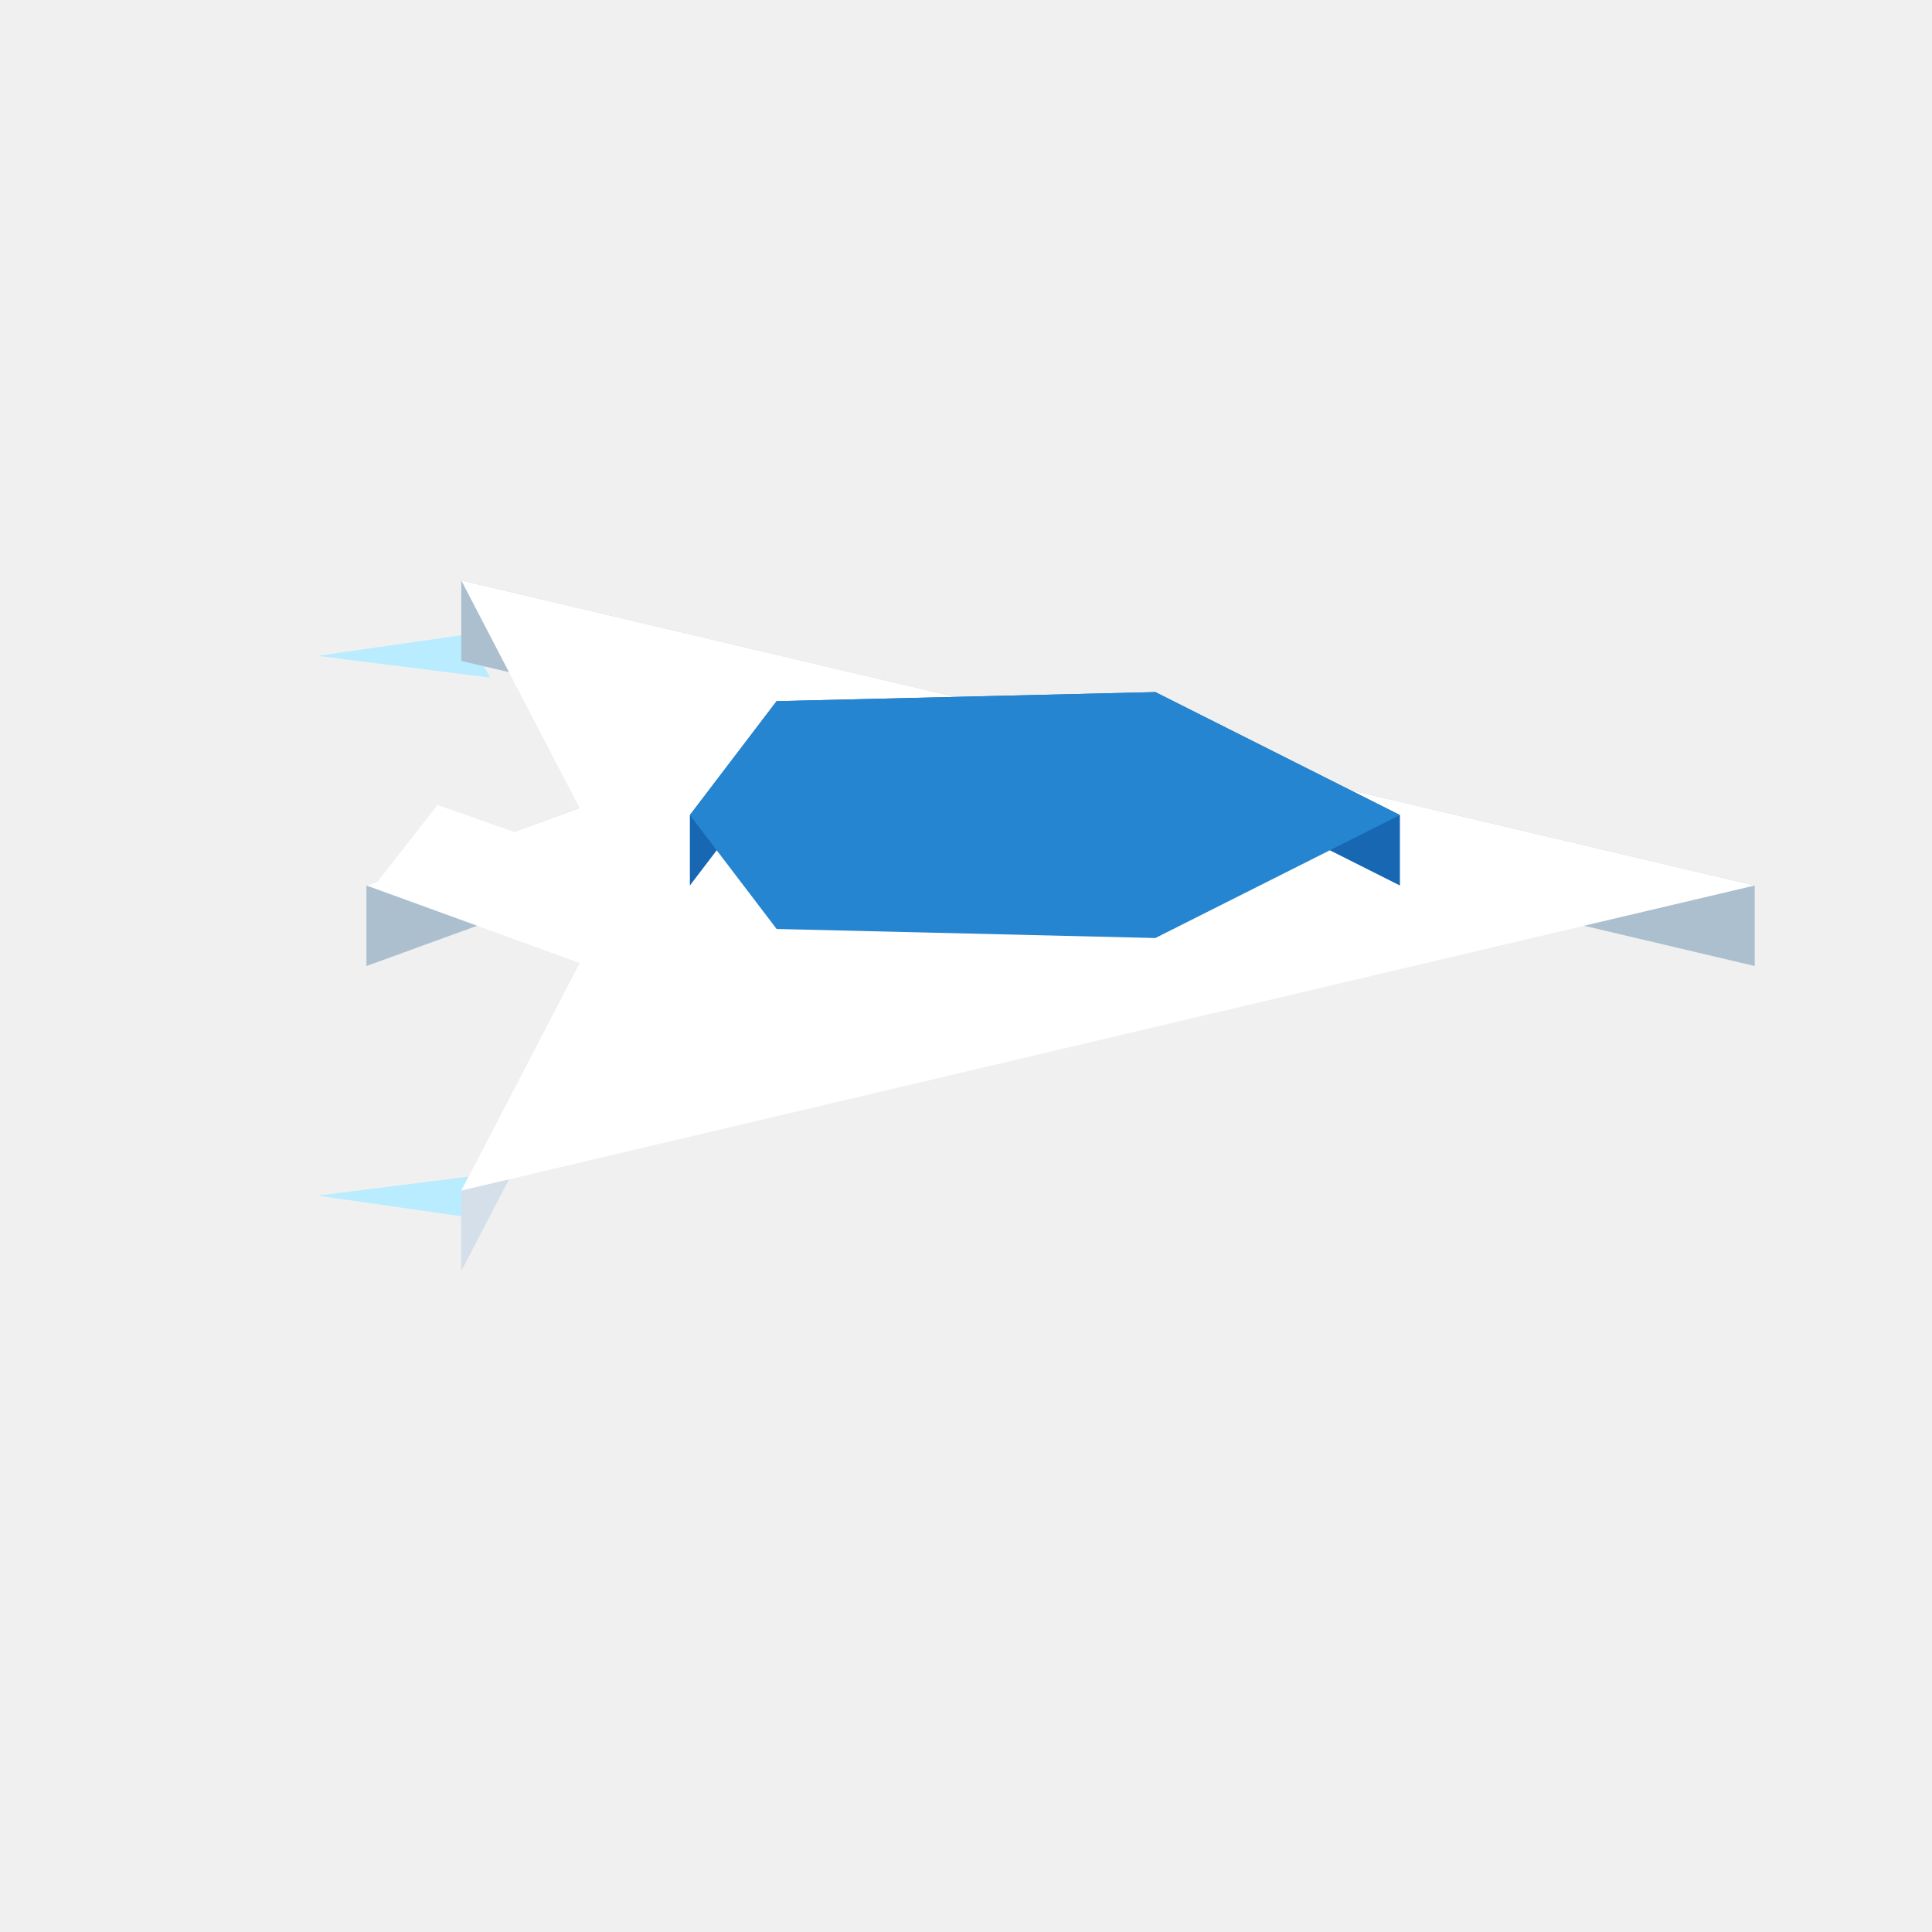
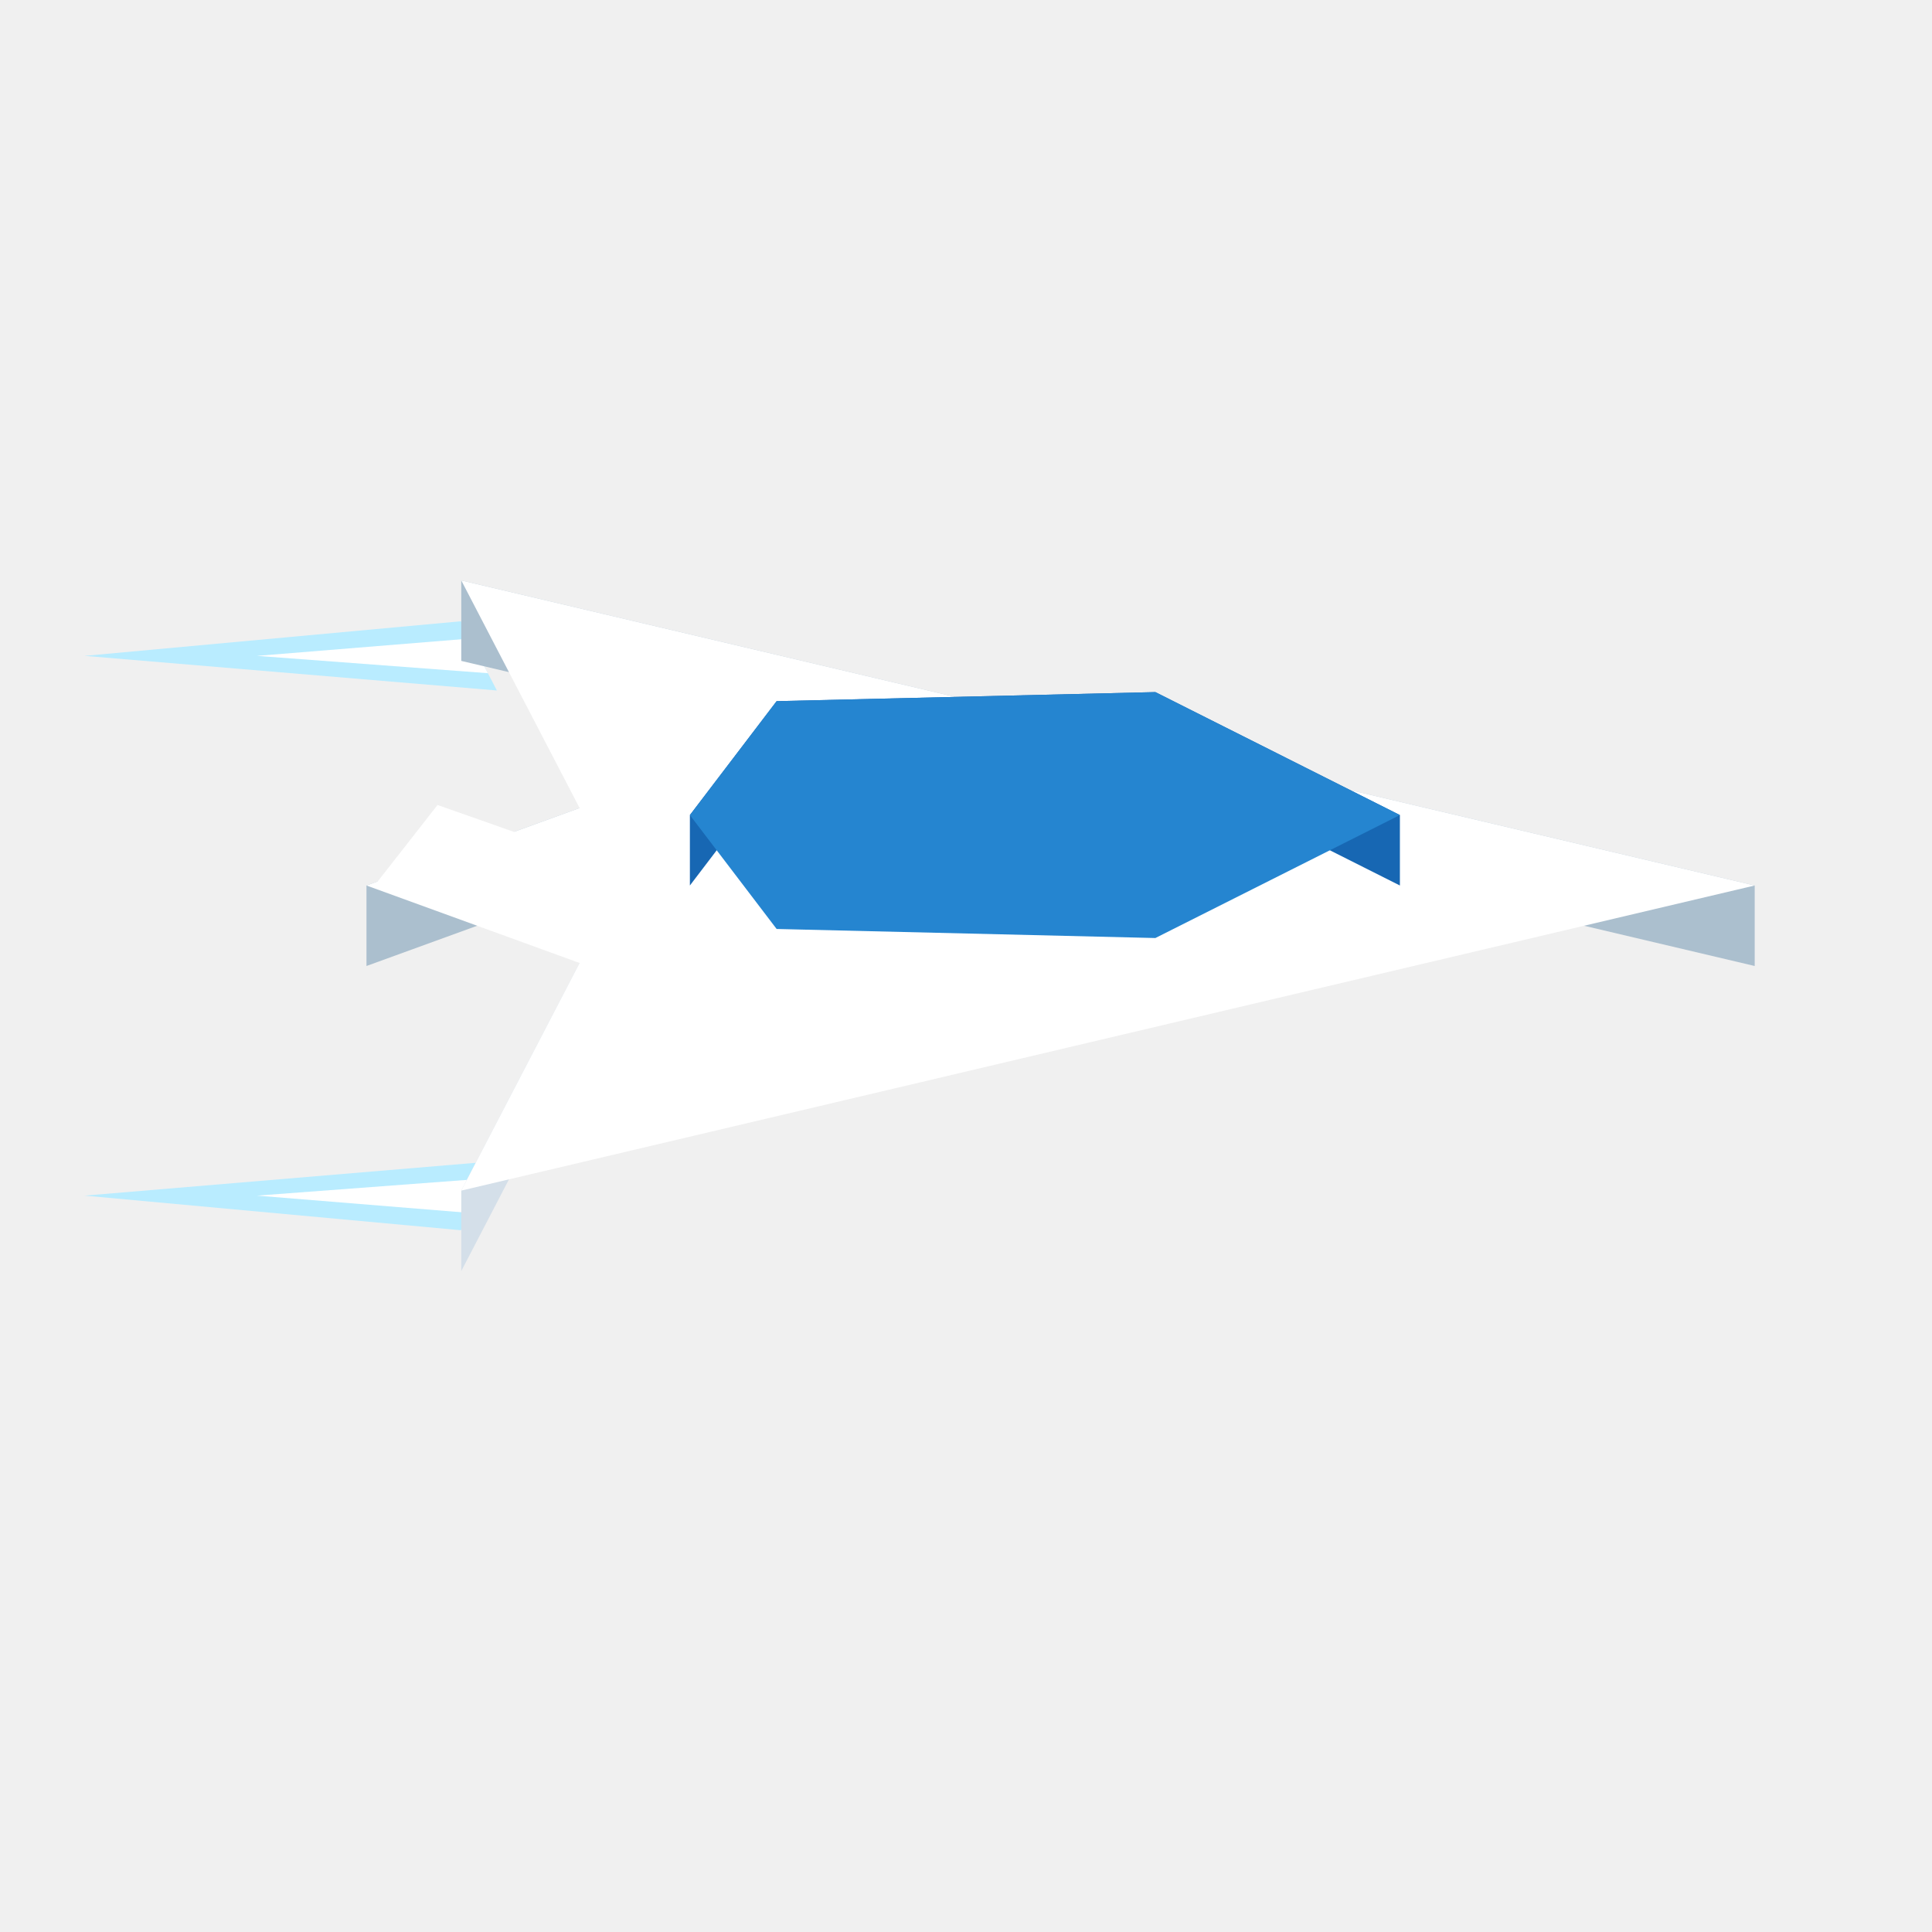
<svg xmlns="http://www.w3.org/2000/svg" width="96" height="96" viewBox="0 0 96 96">
-   <polygon fill="#b9ecff" points="23.23,60.48 15.79,59.41 24.35,58.33" />
-   <polygon fill="#b9ecff" points="23.23,31.52 15.79,32.59 24.35,33.67" />
+   <polygon fill="#b9ecff" points="22.90,61.13 4.20,59.41 24.69,57.69" />
+   <polygon fill="#b9ecff" points="22.90,30.87 4.20,32.59 24.69,34.31" />
+   <polygon fill="#ffffff" points="23.34,60.27 12.77,59.41 24.24,58.55" />
+   <polygon fill="#ffffff" points="23.34,31.73 12.77,32.59 24.24,33.45" />
  <polygon fill="#64caff" points="23.23,61.68 24.35,59.53 24.35,57.13 23.23,59.28" />
  <polygon fill="#d4dfe9" points="28.80,47.85 22.92,59.16 22.92,63.16 28.80,51.85" />
  <polygon fill="#abbfce" points="28.80,40.15 18.21,44.00 18.21,48.00 28.80,44.15" />
  <polygon fill="#abbfce" points="87.19,44.00 22.92,28.84 22.92,32.84 87.19,48.00" />
  <polygon fill="#ffffff" points="22.92,59.16 28.80,47.85 18.21,44.00 28.80,40.15 22.92,28.84 87.19,44.00" />
  <polygon fill="#ffffff" points="33.11,44.00 18.61,44.00 21.74,40.00" />
  <polygon fill="#1767b3" points="38.59,34.84 34.28,40.50 34.28,44.00 38.59,38.34" />
  <polygon fill="#1767b3" points="69.56,40.50 57.41,34.39 57.41,37.89 69.56,44.00" />
  <polygon fill="#1767b3" points="57.41,34.39 38.59,34.84 38.59,38.34 57.41,37.89" />
  <polygon fill="#2585d0" points="57.41,46.61 38.59,46.16 34.28,40.50 38.59,34.84 57.41,34.39 69.56,40.50" />
</svg>
